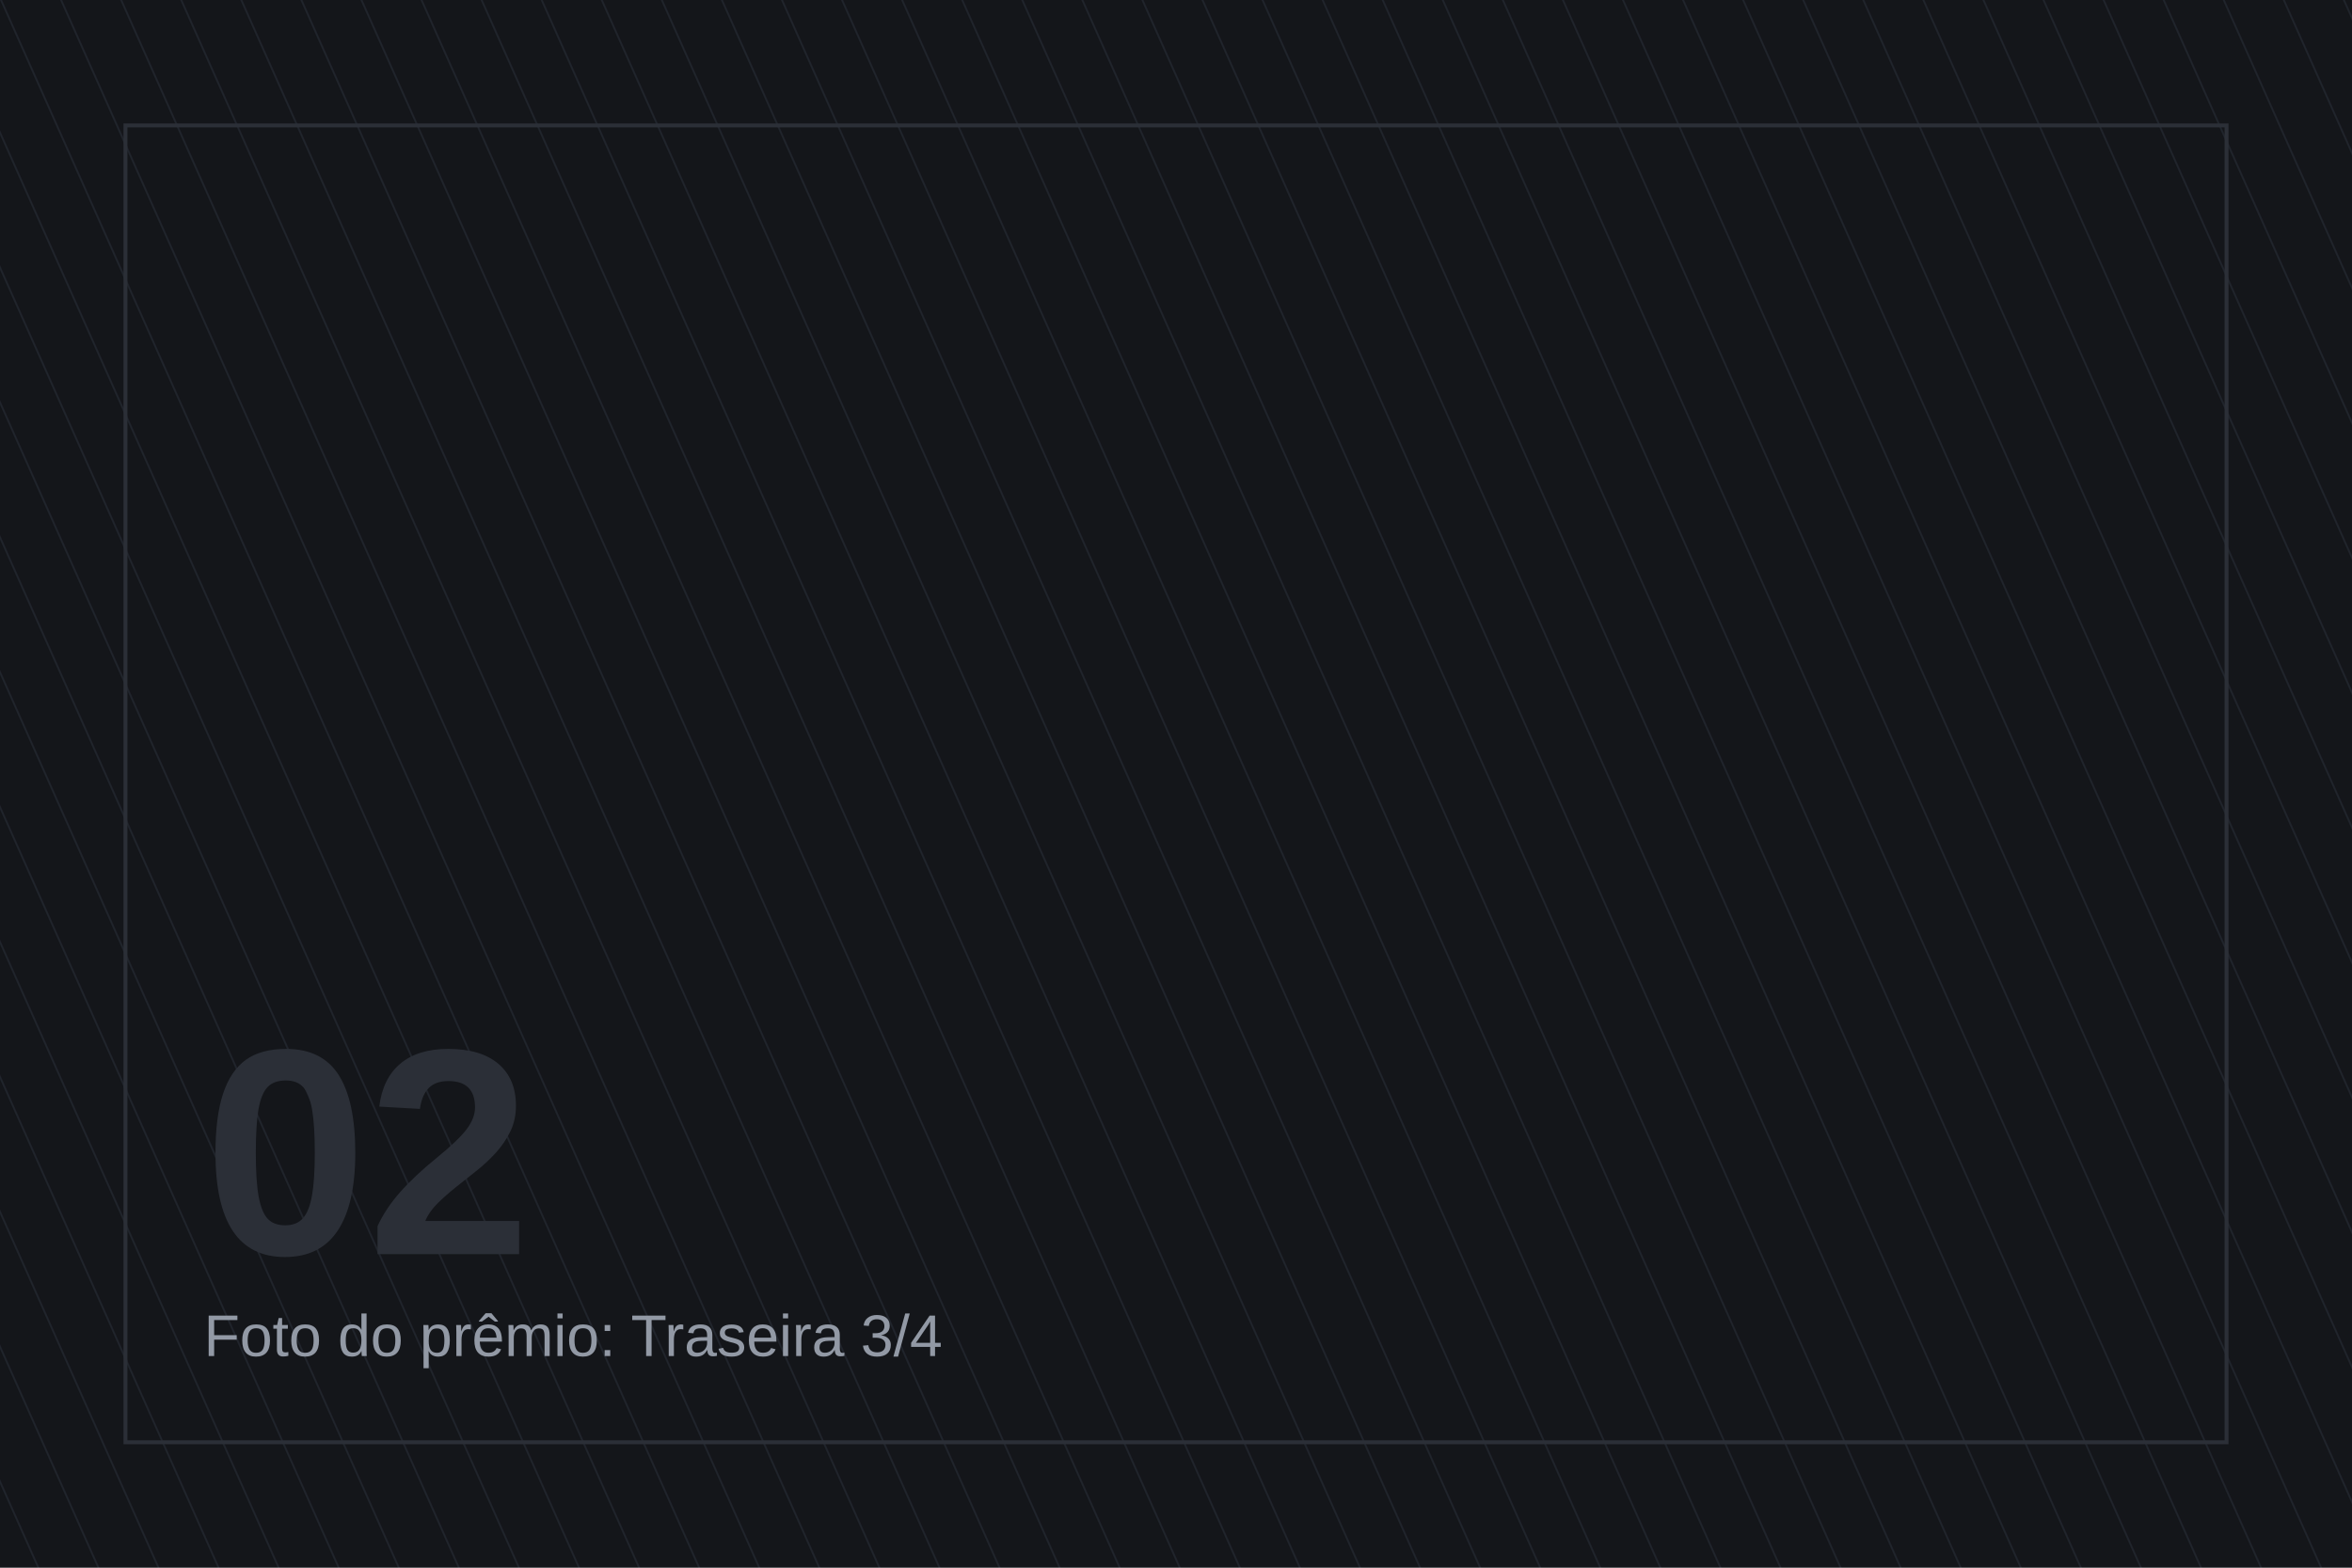
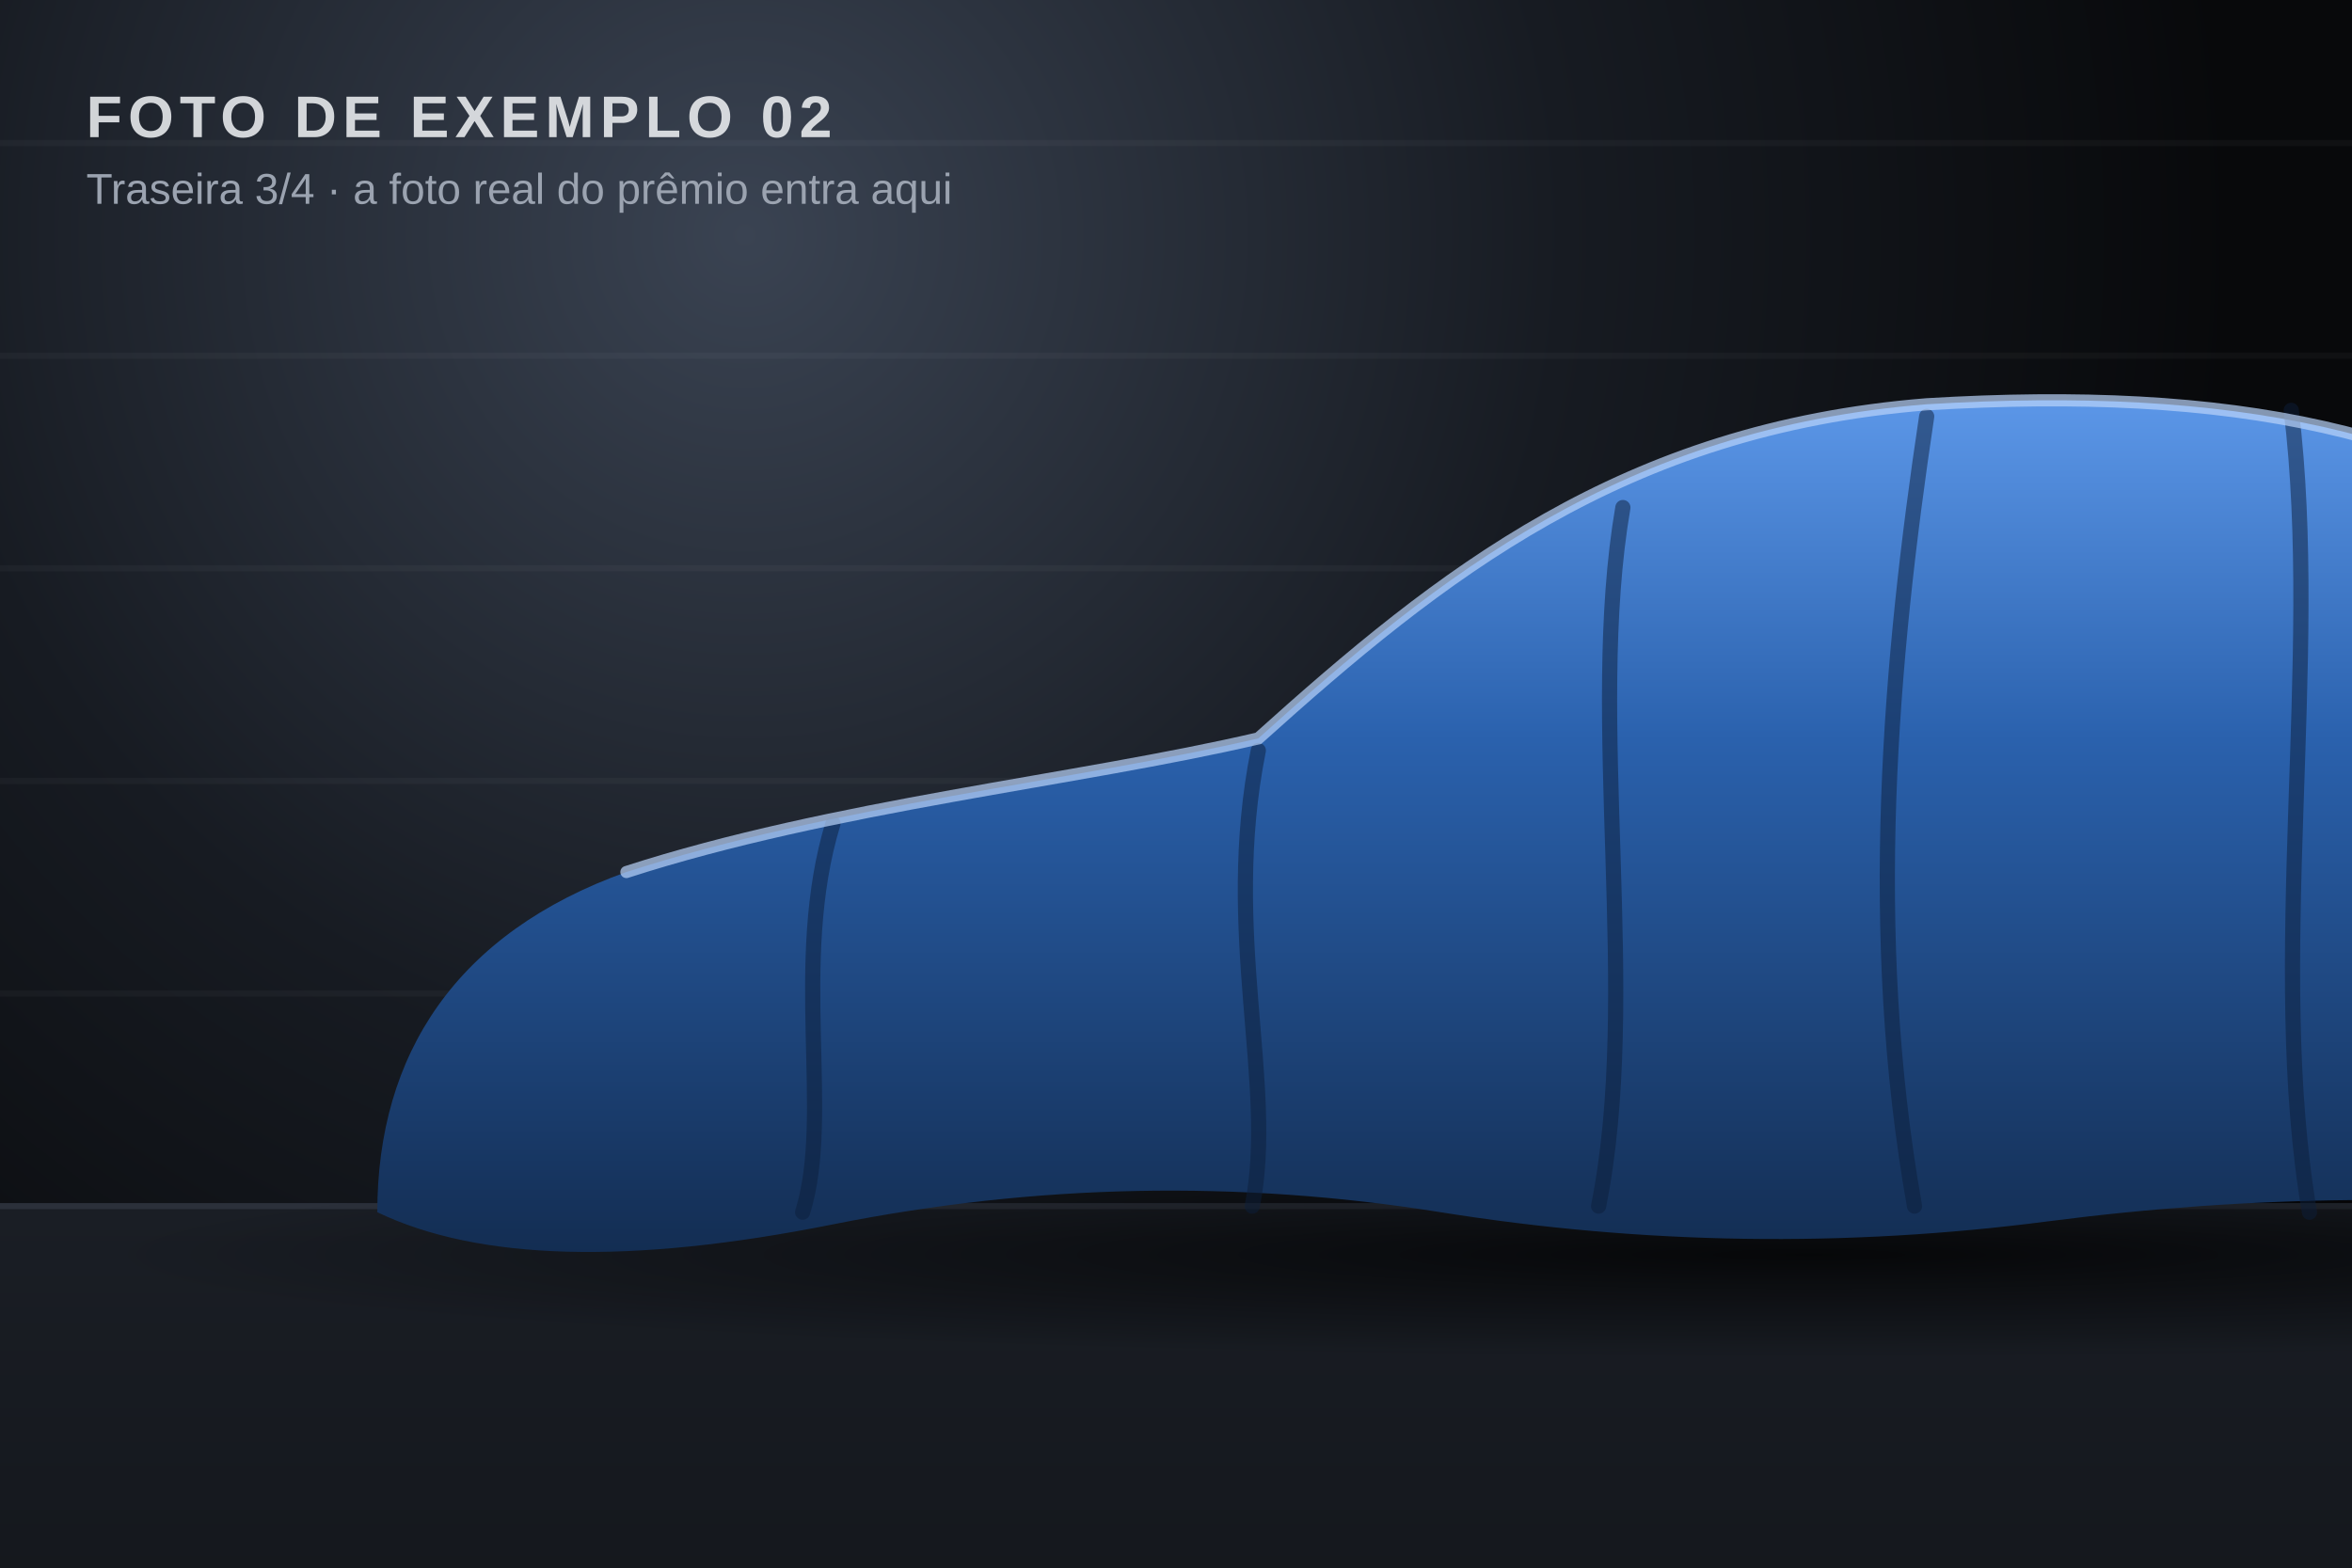
<svg xmlns="http://www.w3.org/2000/svg" viewBox="0 0 1200 800" width="1200" height="800">
  <defs>
-     <pattern id="h" width="28" height="28" patternUnits="userSpaceOnUse" patternTransform="rotate(-24)">
-       <rect width="28" height="28" fill="#14161A" />
-       <rect width="1" height="28" fill="#1F232A" />
-     </pattern>
+     <radialGradient id="luz" cx="380" cy="120" r="760" gradientUnits="userSpaceOnUse">
+       <stop offset="0" stop-color="#3A4352" />
+       <stop offset=".55" stop-color="#171B22" />
+       <stop offset="1" stop-color="#08090B" />
+     </radialGradient>
+     <linearGradient id="piso" x1="0" y1="0" x2="0" y2="1">
+       <stop offset="0" stop-color="#1A1E25" />
+       <stop offset="1" stop-color="#08090B" />
+     </linearGradient>
+     <linearGradient id="capa" x1="0" y1="0" x2="0" y2="1">
+       <stop offset="0" stop-color="#5C97E8" />
+       <stop offset=".4" stop-color="#2A61AD" />
+       <stop offset="1" stop-color="#132D52" />
+     </linearGradient>
+     <radialGradient id="sombra" cx=".5" cy=".5" r=".5">
+       <stop offset="0" stop-color="#000" stop-opacity=".75" />
+       <stop offset="1" stop-color="#000" stop-opacity="0" />
+     </radialGradient>
  </defs>
-   <rect width="1200" height="800" fill="url(#h)" />
-   <rect x="64" y="64" width="1072" height="672" fill="none" stroke="#2B2F37" stroke-width="2" />
-   <text x="104" y="640" font-family="Arial Narrow, Arial, sans-serif" font-size="150" font-weight="700" fill="#2B2F37">02</text>
-   <text x="104" y="692" font-family="Arial, sans-serif" font-size="30" fill="#9299A5">Foto do prêmio: Traseira 3/4</text>
+   <rect width="1200" height="800" fill="url(#luz)" />
+   <g transform="translate(-40 -330) scale(1.55)">
+     <g stroke="#FFFFFF" stroke-opacity=".035" stroke-width="2">
+       <path d="M-400 120H1600M-400 190H1600M-400 260H1600M-400 330H1600M-400 400H1600M-400 470H1600M-400 540H1600" />
+     </g>
+     <rect x="-400" y="610" width="2000" height="400" fill="url(#piso)" />
+     <path d="M-400 610H1600" stroke="#2B303A" stroke-width="2" />
+     <ellipse cx="620" cy="626" rx="560" ry="34" fill="url(#sombra)" />
+     <path d="M150 612C150 560 176 520 232 500C300 478 380 470 440 456C500 402 560 354 660 346C760 340 832 354 890 400C932 430 990 440 1040 462C1076 480 1086 540 1086 612Q1000 624 900 613T700 615T500 612T300 616T150 612Z" fill="url(#capa)" />
+     <g fill="none" stroke="#0C1F3B" stroke-opacity=".5" stroke-width="5" stroke-linecap="round">
+       <path d="M660 350C648 430 640 520 656 610" />
+       <path d="M440 460C428 520 446 570 438 610" />
+       <path d="M890 404C908 480 894 560 912 610" />
+       <path d="M300 484C286 530 300 580 290 612" />
+       <path d="M1000 446C1012 500 998 566 1010 610" />
+       <path d="M560 380C548 450 566 540 552 610" />
+       <path d="M780 348C790 430 772 530 786 612" />
+     </g>
+     <path d="M232 500C300 478 380 470 440 456C500 402 560 354 660 346C760 340 832 354 890 400C932 430 990 440 1040 462" fill="none" stroke="#B9D4FA" stroke-opacity=".7" stroke-width="4" stroke-linecap="round" />
+   </g>
+   <text x="44" y="70" font-family="Arial Narrow, Arial, sans-serif" font-size="30" font-weight="700" fill="#F1F3F6" fill-opacity=".85" letter-spacing="3">FOTO DE EXEMPLO 02</text>
+   <text x="44" y="104" font-family="Arial, sans-serif" font-size="22" fill="#9BA3B0">Traseira 3/4 · a foto real do prêmio entra aqui</text>
</svg>
